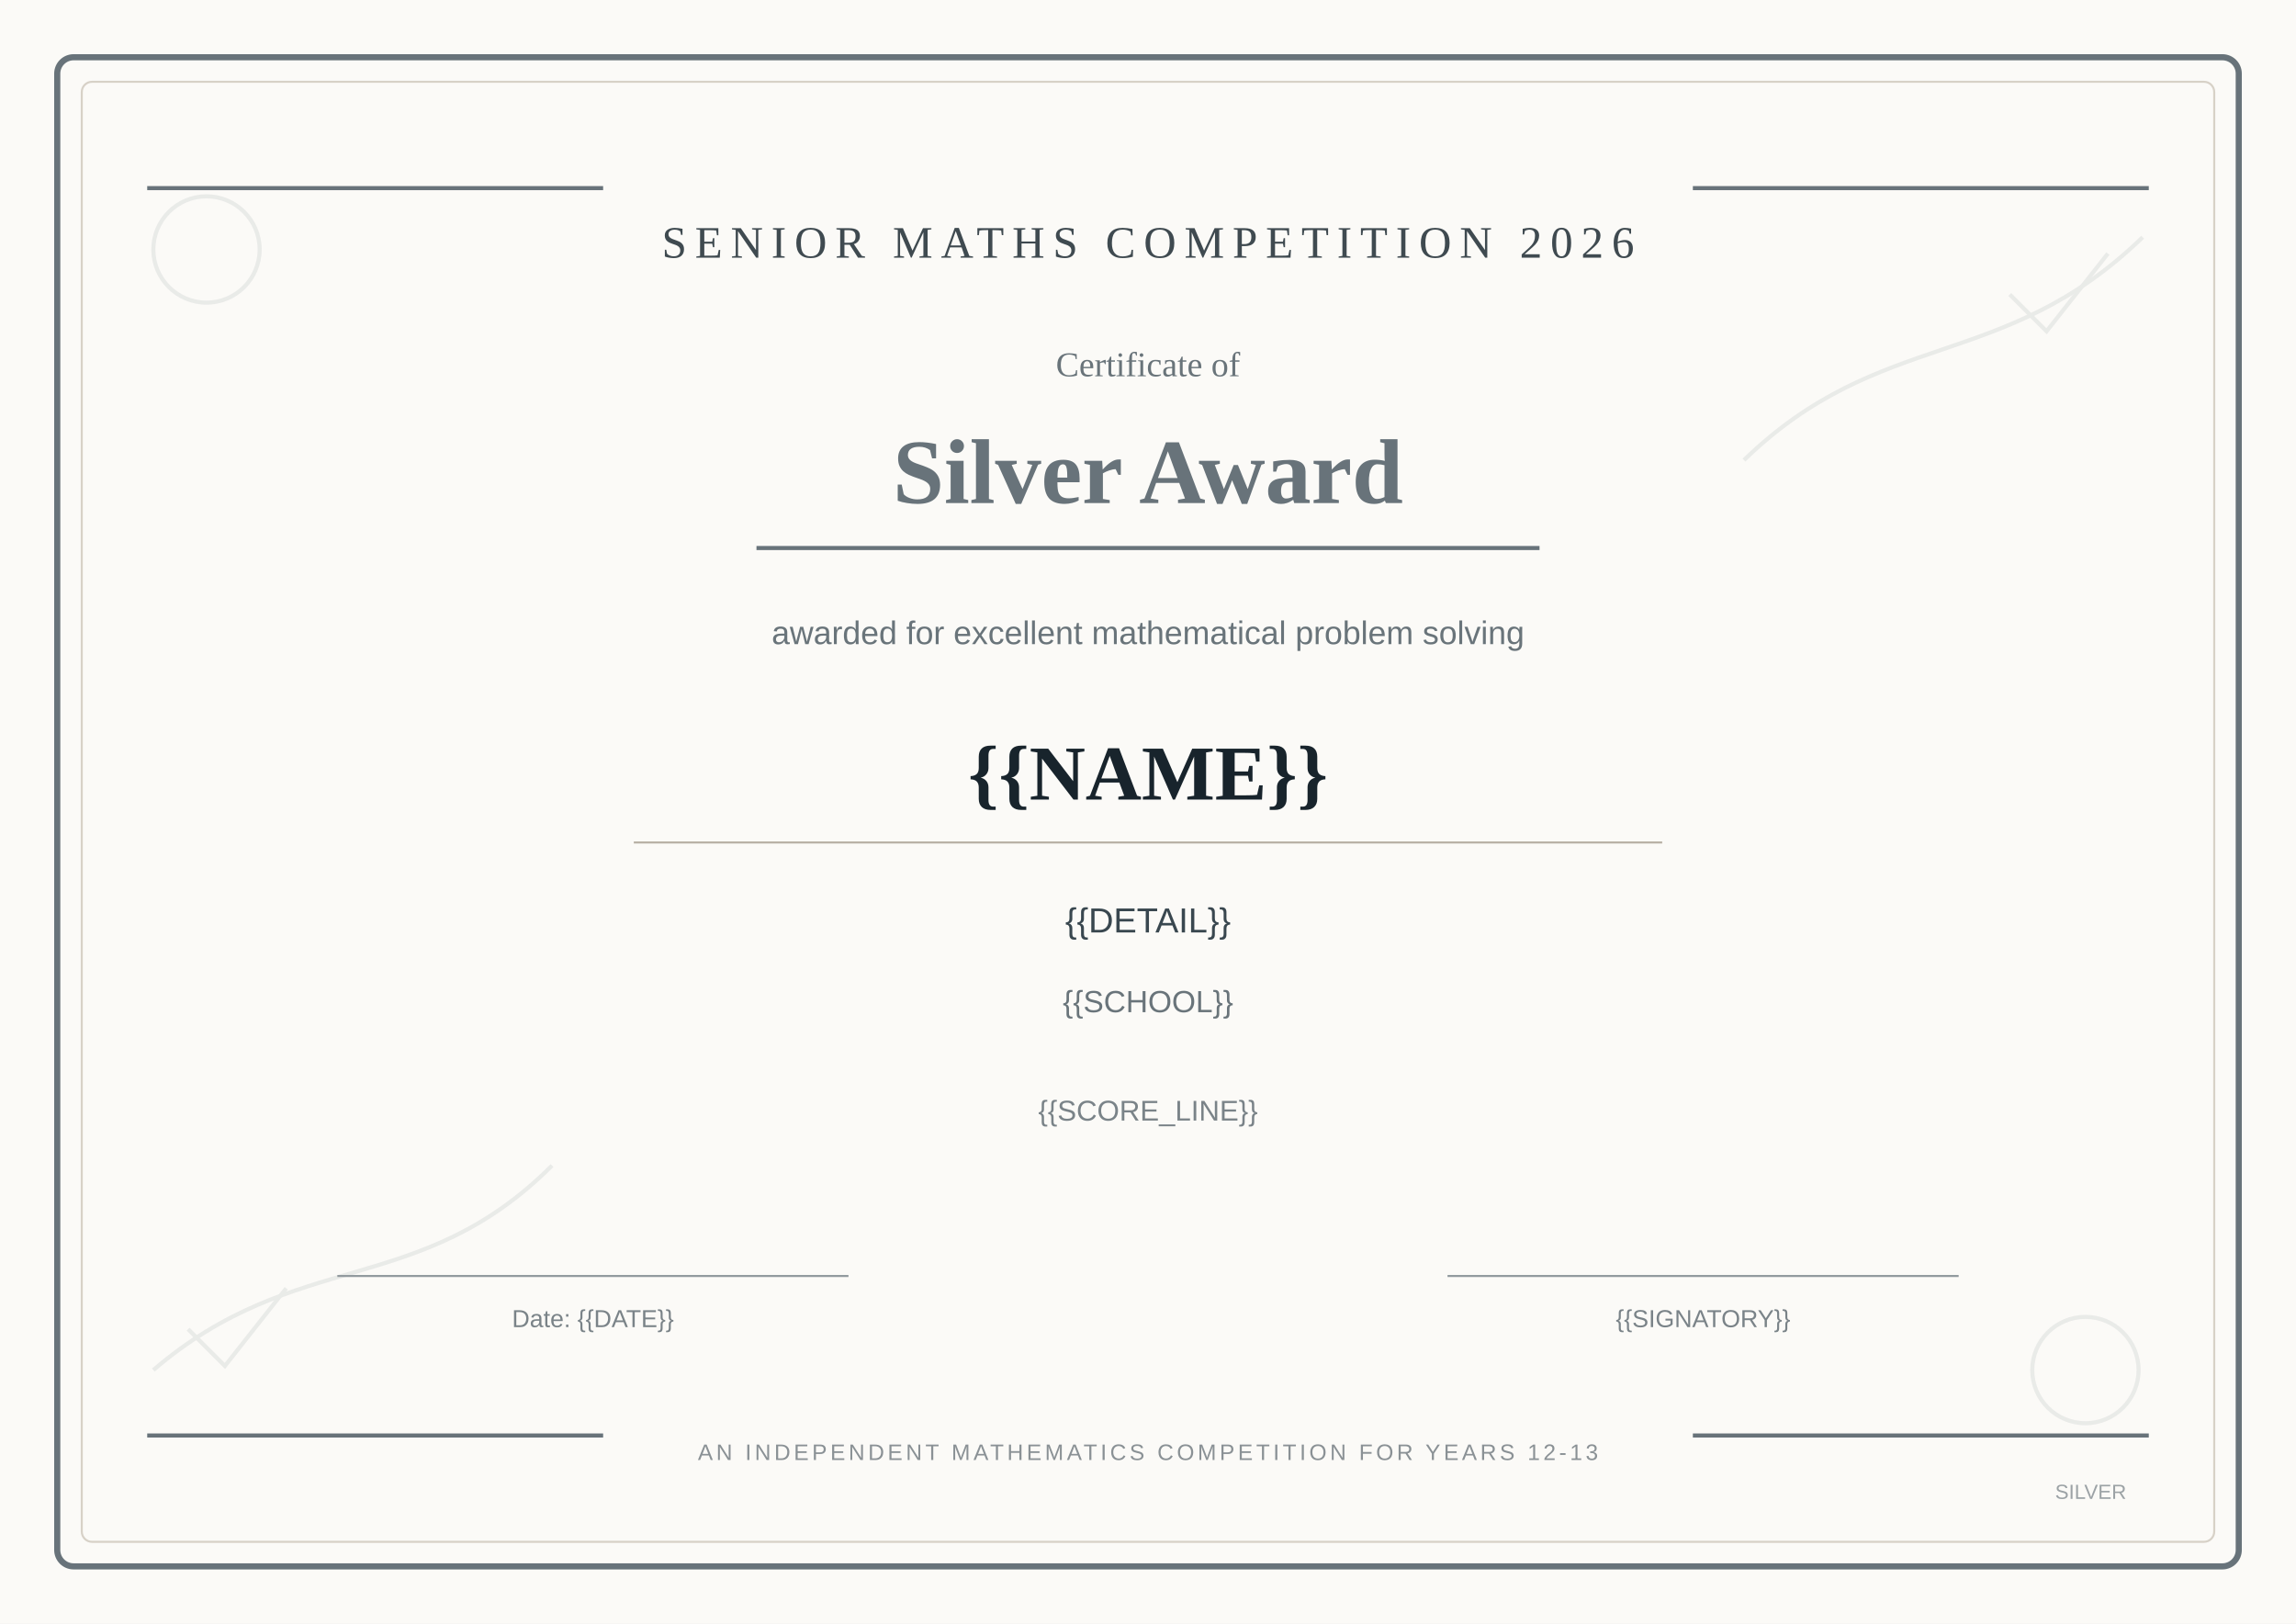
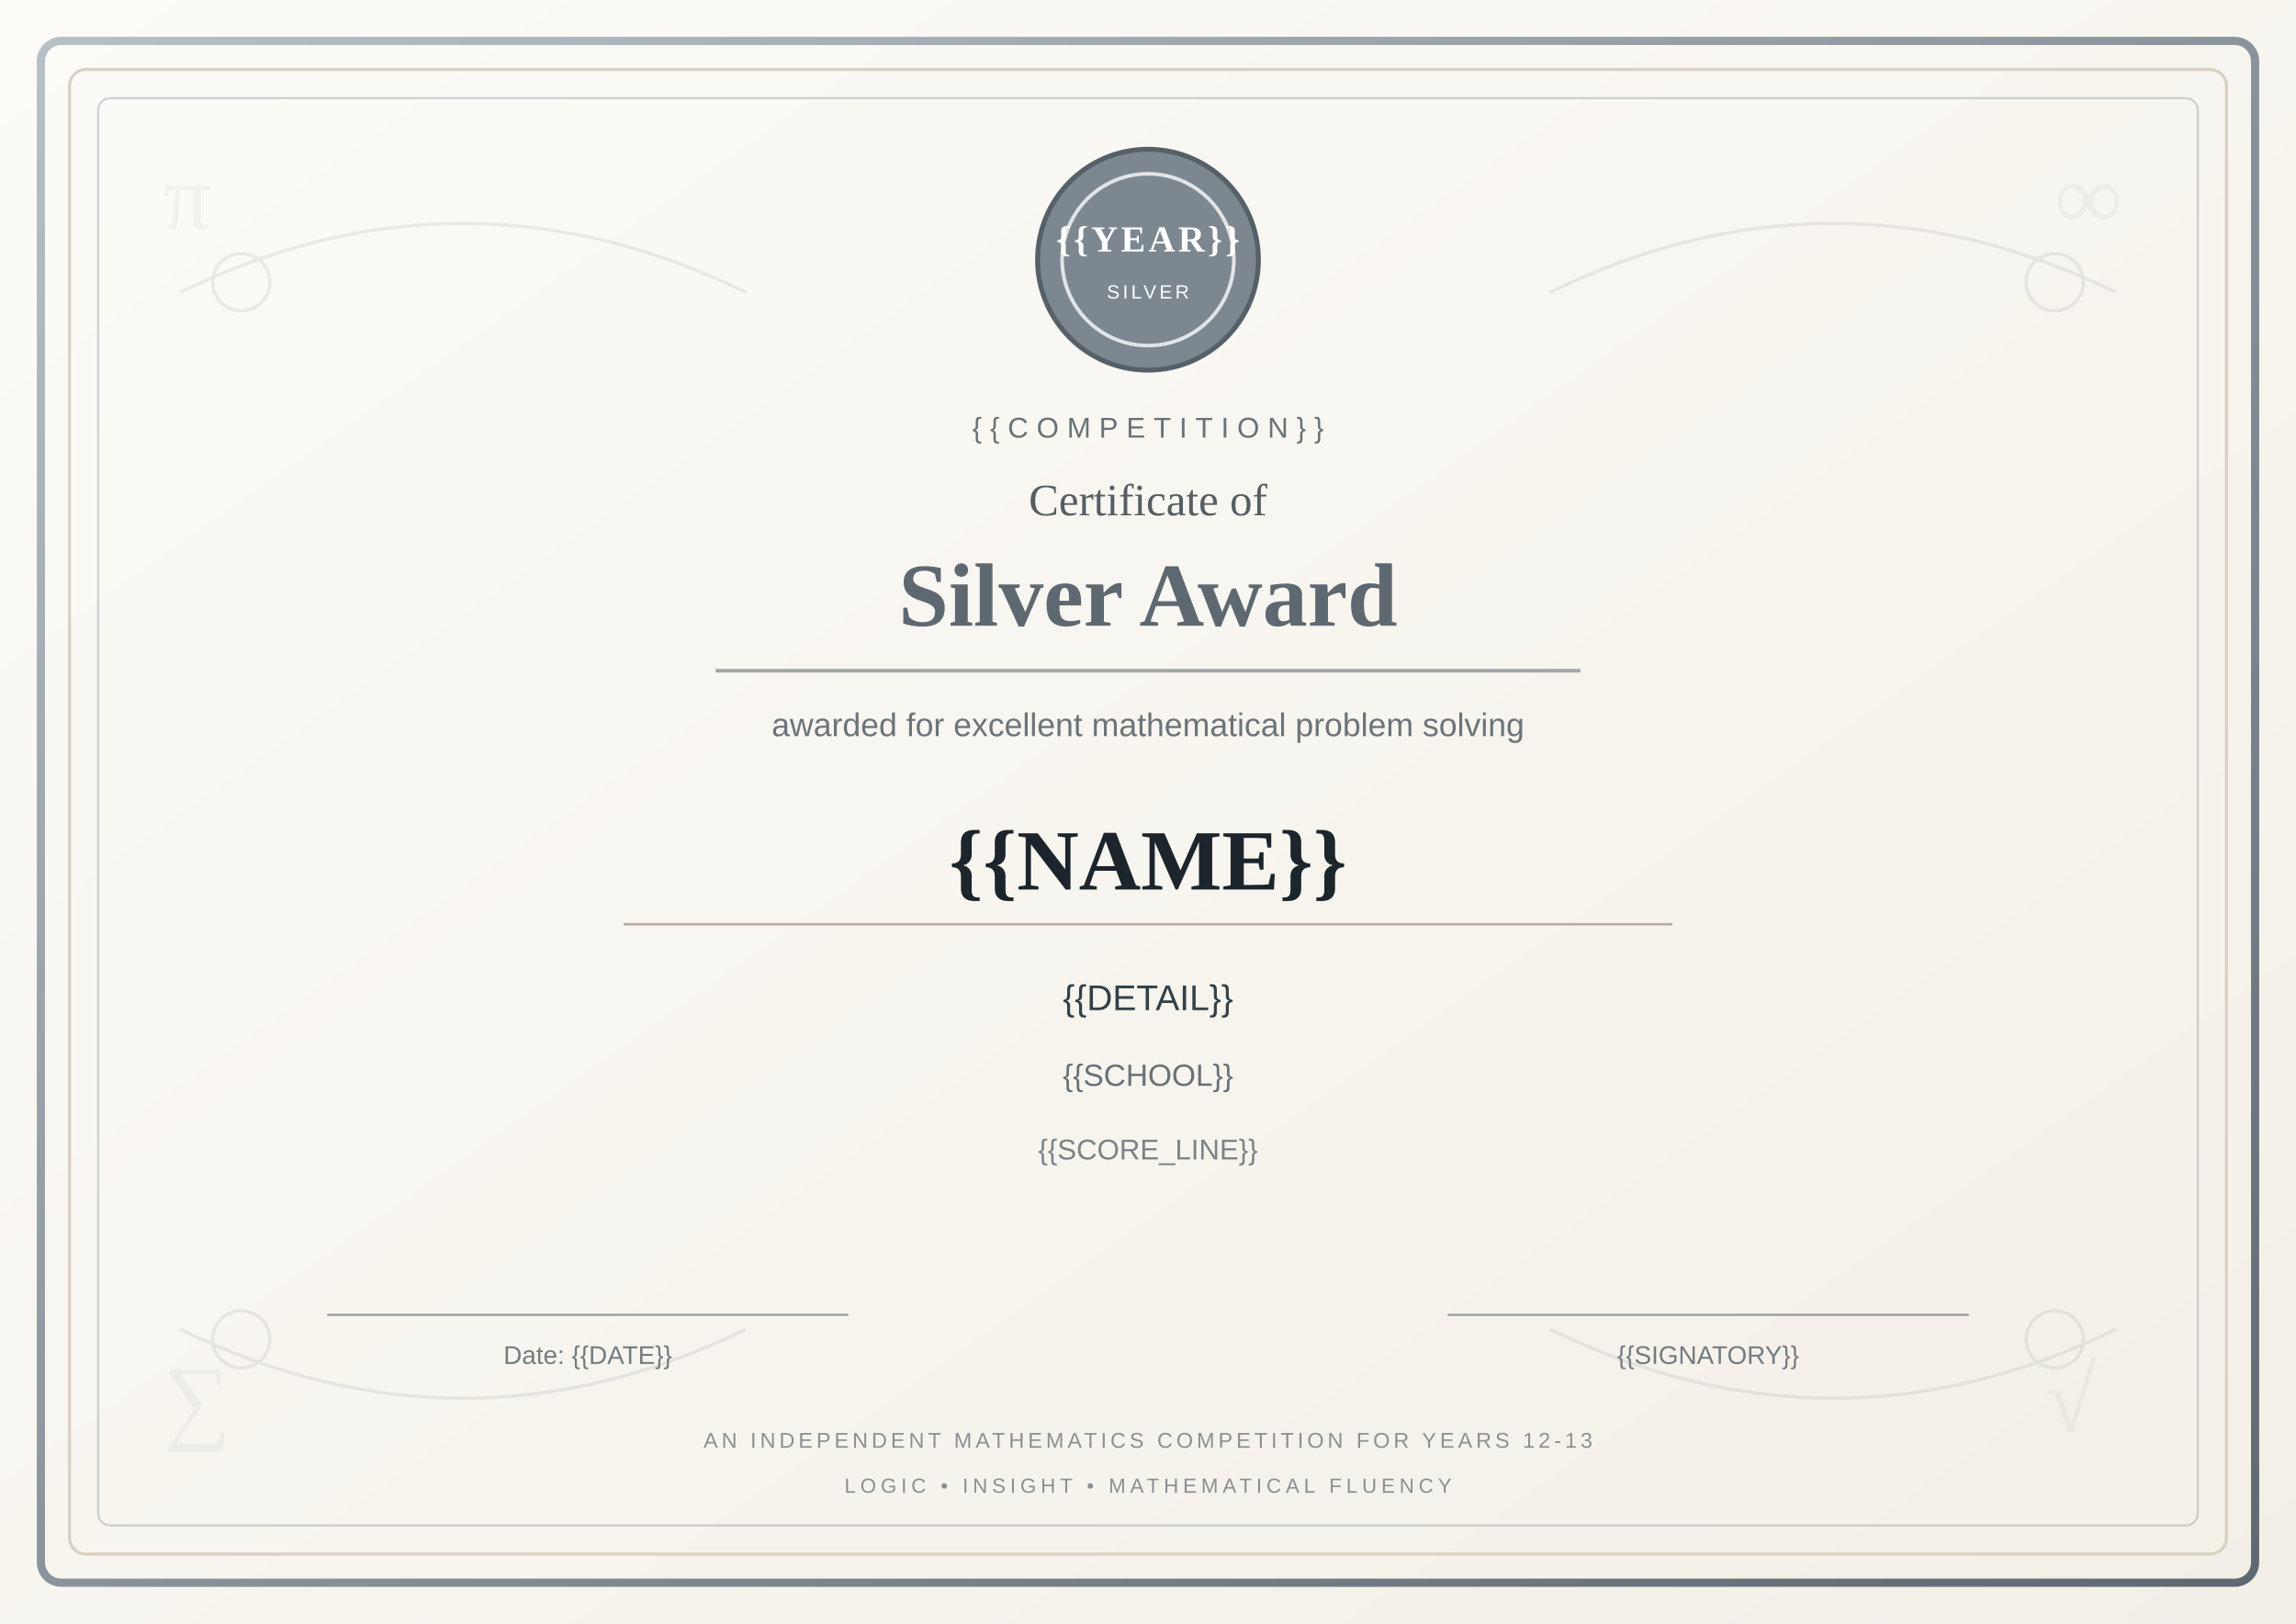
<svg xmlns="http://www.w3.org/2000/svg" viewBox="0 0 1123 794" width="1123" height="794">
-   <rect width="1123" height="794" fill="#fbfaf7" />
-   <rect x="28" y="28" width="1067" height="738" rx="8" fill="none" stroke="#68737a" stroke-width="3" />
-   <rect x="40" y="40" width="1043" height="714" rx="5" fill="none" stroke="#d7d1c7" stroke-width="1" />
-   <path d="M72 92 H295 M828 92 H1051 M72 702 H295 M828 702 H1051" stroke="#68737a" stroke-width="2" />
-   <g opacity=".12" fill="none" stroke="#68737a" stroke-width="2">
-     <circle cx="101" cy="122" r="26" />
-     <circle cx="1020" cy="670" r="26" />
-     <path d="M75 670 C145 610 205 635 270 570 M853 225 C920 160 980 182 1048 116" />
-     <path d="M92 650 l18 18 30-38 M983 144 l18 18 30-38" />
+   <defs>
+     <linearGradient id="bgFade" x1="0" y1="0" x2="1" y2="1">
+       <stop offset="0%" stop-color="#fcfbf7" />
+       <stop offset="100%" stop-color="#f3efe7" />
+     </linearGradient>
+     <linearGradient id="frameAccent" x1="0" y1="0" x2="1" y2="1">
+       <stop offset="0%" stop-color="#b7c0c7" />
+       <stop offset="100%" stop-color="#5e6870" />
+     </linearGradient>
+   </defs>
+   <rect width="1123" height="794" fill="url(#bgFade)" />
+   <rect x="20" y="20" width="1083" height="754" rx="10" fill="none" stroke="url(#frameAccent)" stroke-width="4" />
+   <rect x="34" y="34" width="1055" height="726" rx="8" fill="none" stroke="#d9d1c2" stroke-width="1.5" />
+   <rect x="48" y="48" width="1027" height="698" rx="6" fill="none" stroke="#5e6870" stroke-opacity="0.28" stroke-width="1" />
+   <g opacity="0.12" fill="none" stroke="#5e6870" stroke-width="1.6">
+     <path d="M88 143 C182 97 275 99 365 143" />
+     <path d="M758 143 C848 99 941 97 1035 143" />
+     <path d="M88 650 C182 696 275 694 365 650" />
+     <path d="M758 650 C848 694 941 696 1035 650" />
+     <circle cx="118" cy="138" r="14" />
+     <circle cx="1005" cy="138" r="14" />
+     <circle cx="118" cy="655" r="14" />
+     <circle cx="1005" cy="655" r="14" />
  </g>
-   <text x="561.5" y="126" text-anchor="middle" font-family="Georgia, 'Times New Roman', serif" font-size="22" letter-spacing="4" fill="#3f4a50">SENIOR MATHS COMPETITION 2026</text>
-   <text x="561.5" y="184" text-anchor="middle" font-family="Georgia, 'Times New Roman', serif" font-size="17" fill="#69747a">Certificate of</text>
-   <text x="561.5" y="246" text-anchor="middle" font-family="Georgia, 'Times New Roman', serif" font-size="45" font-weight="700" fill="#68737a">Silver Award</text>
-   <path d="M370 268 H753" stroke="#68737a" stroke-width="2" />
-   <text x="561.5" y="315" text-anchor="middle" font-family="Arial, Helvetica, sans-serif" font-size="16" fill="#69747a">awarded for excellent mathematical problem solving</text>
-   <text x="561.5" y="391" text-anchor="middle" font-family="Georgia, 'Times New Roman', serif" font-size="38" font-weight="700" fill="#18242c">{{NAME}}</text>
-   <path d="M310 412 H813" stroke="#b7b0a5" stroke-width="1" />
-   <text x="561.5" y="456" text-anchor="middle" font-family="Arial, Helvetica, sans-serif" font-size="17" fill="#39474f">{{DETAIL}}</text>
-   <text x="561.5" y="495" text-anchor="middle" font-family="Arial, Helvetica, sans-serif" font-size="15" fill="#69747a">{{SCHOOL}}</text>
-   <text x="561.5" y="548" text-anchor="middle" font-family="Arial, Helvetica, sans-serif" font-size="14" fill="#7a8388">{{SCORE_LINE}}</text>
-   <g transform="translate(165 624)">
-     <path d="M0 0 H250" stroke="#91999d" stroke-width="1" />
-     <text x="125" y="25" text-anchor="middle" font-family="Arial, Helvetica, sans-serif" font-size="12" fill="#7a8388">Date: {{DATE}}</text>
+   <g opacity="0.07" fill="#5e6870" font-family="Georgia, 'Times New Roman', serif" font-size="46">
+     <text x="80" y="112">π</text>
+     <text x="1005" y="112">∞</text>
+     <text x="80" y="700">∑</text>
+     <text x="1000" y="700">√</text>
  </g>
-   <g transform="translate(708 624)">
-     <path d="M0 0 H250" stroke="#91999d" stroke-width="1" />
-     <text x="125" y="25" text-anchor="middle" font-family="Arial, Helvetica, sans-serif" font-size="12" fill="#7a8388">{{SIGNATORY}}</text>
+   <g transform="translate(561.5 127)">
+     <circle r="54" fill="#7d8790" stroke="#566068" stroke-width="2.4" />
+     <circle r="42" fill="none" stroke="#ffffff" stroke-opacity="0.78" stroke-width="1.8" />
+     <text y="-4" text-anchor="middle" font-family="Georgia, 'Times New Roman', serif" font-size="18" font-weight="700" fill="#ffffff" letter-spacing="1.5">{{YEAR}}</text>
+     <text y="19" text-anchor="middle" font-family="Arial, Helvetica, sans-serif" font-size="9.4" fill="#ffffff" letter-spacing="1.5">SILVER</text>
  </g>
-   <text x="561.5" y="714" text-anchor="middle" font-family="Arial, Helvetica, sans-serif" font-size="11" letter-spacing="1.6" fill="#8a9195">AN INDEPENDENT MATHEMATICS COMPETITION FOR YEARS 12-13</text>
-   <text x="1040" y="733" text-anchor="end" font-family="Arial, Helvetica, sans-serif" font-size="10" fill="#68737a" opacity=".65">SILVER</text>
+   <text x="561.5" y="214" text-anchor="middle" font-family="Arial, Helvetica, sans-serif" font-size="14" letter-spacing="4" fill="#687278">{{COMPETITION}}</text>
+   <text x="561.5" y="252" text-anchor="middle" font-family="Georgia, 'Times New Roman', serif" font-size="22" fill="#555e63">Certificate of</text>
+   <text x="561.5" y="306" text-anchor="middle" font-family="Georgia, 'Times New Roman', serif" font-size="44" font-weight="700" fill="#5e6870">Silver Award</text>
+   <path d="M350 328 H773" stroke="#5e6870" stroke-width="1.8" stroke-opacity="0.55" />
+   <text x="561.5" y="360" text-anchor="middle" font-family="Arial, Helvetica, sans-serif" font-size="16" fill="#6b7479">awarded for excellent mathematical problem solving</text>
+   <text data-role="recipient" x="561.5" y="435" text-anchor="middle" font-family="Georgia, 'Times New Roman', serif" font-size="42" font-weight="700" fill="#1b252b">{{NAME}}</text>
+   <path d="M305 452 H818" stroke="#b8aea0" stroke-width="1.2" />
+   <text x="561.5" y="494" text-anchor="middle" font-family="Arial, Helvetica, sans-serif" font-size="17.5" fill="#334148">{{DETAIL}}</text>
+   <text x="561.5" y="531" text-anchor="middle" font-family="Arial, Helvetica, sans-serif" font-size="15" fill="#677278">{{SCHOOL}}</text>
+   <text x="561.5" y="567" text-anchor="middle" font-family="Arial, Helvetica, sans-serif" font-size="14" fill="#7a8387">{{SCORE_LINE}}</text>
+   <g transform="translate(160 643)">
+     <path d="M0 0 H255" stroke="#92989c" stroke-width="1" />
+     <text x="127.5" y="24" text-anchor="middle" font-family="Arial, Helvetica, sans-serif" font-size="12.5" fill="#727c81">Date: {{DATE}}</text>
+   </g>
+   <g transform="translate(708 643)">
+     <path d="M0 0 H255" stroke="#92989c" stroke-width="1" />
+     <text x="127.5" y="24" text-anchor="middle" font-family="Arial, Helvetica, sans-serif" font-size="12.5" fill="#727c81">{{SIGNATORY}}</text>
+   </g>
+   <text x="561.5" y="708" text-anchor="middle" font-family="Arial, Helvetica, sans-serif" font-size="10.5" letter-spacing="1.8" fill="#8b8f93">AN INDEPENDENT MATHEMATICS COMPETITION FOR YEARS 12-13</text>
+   <text x="561.5" y="730" text-anchor="middle" font-family="Arial, Helvetica, sans-serif" font-size="10" letter-spacing="2.2" fill="#5e6870" opacity="0.72">LOGIC • INSIGHT • MATHEMATICAL FLUENCY</text>
</svg>
